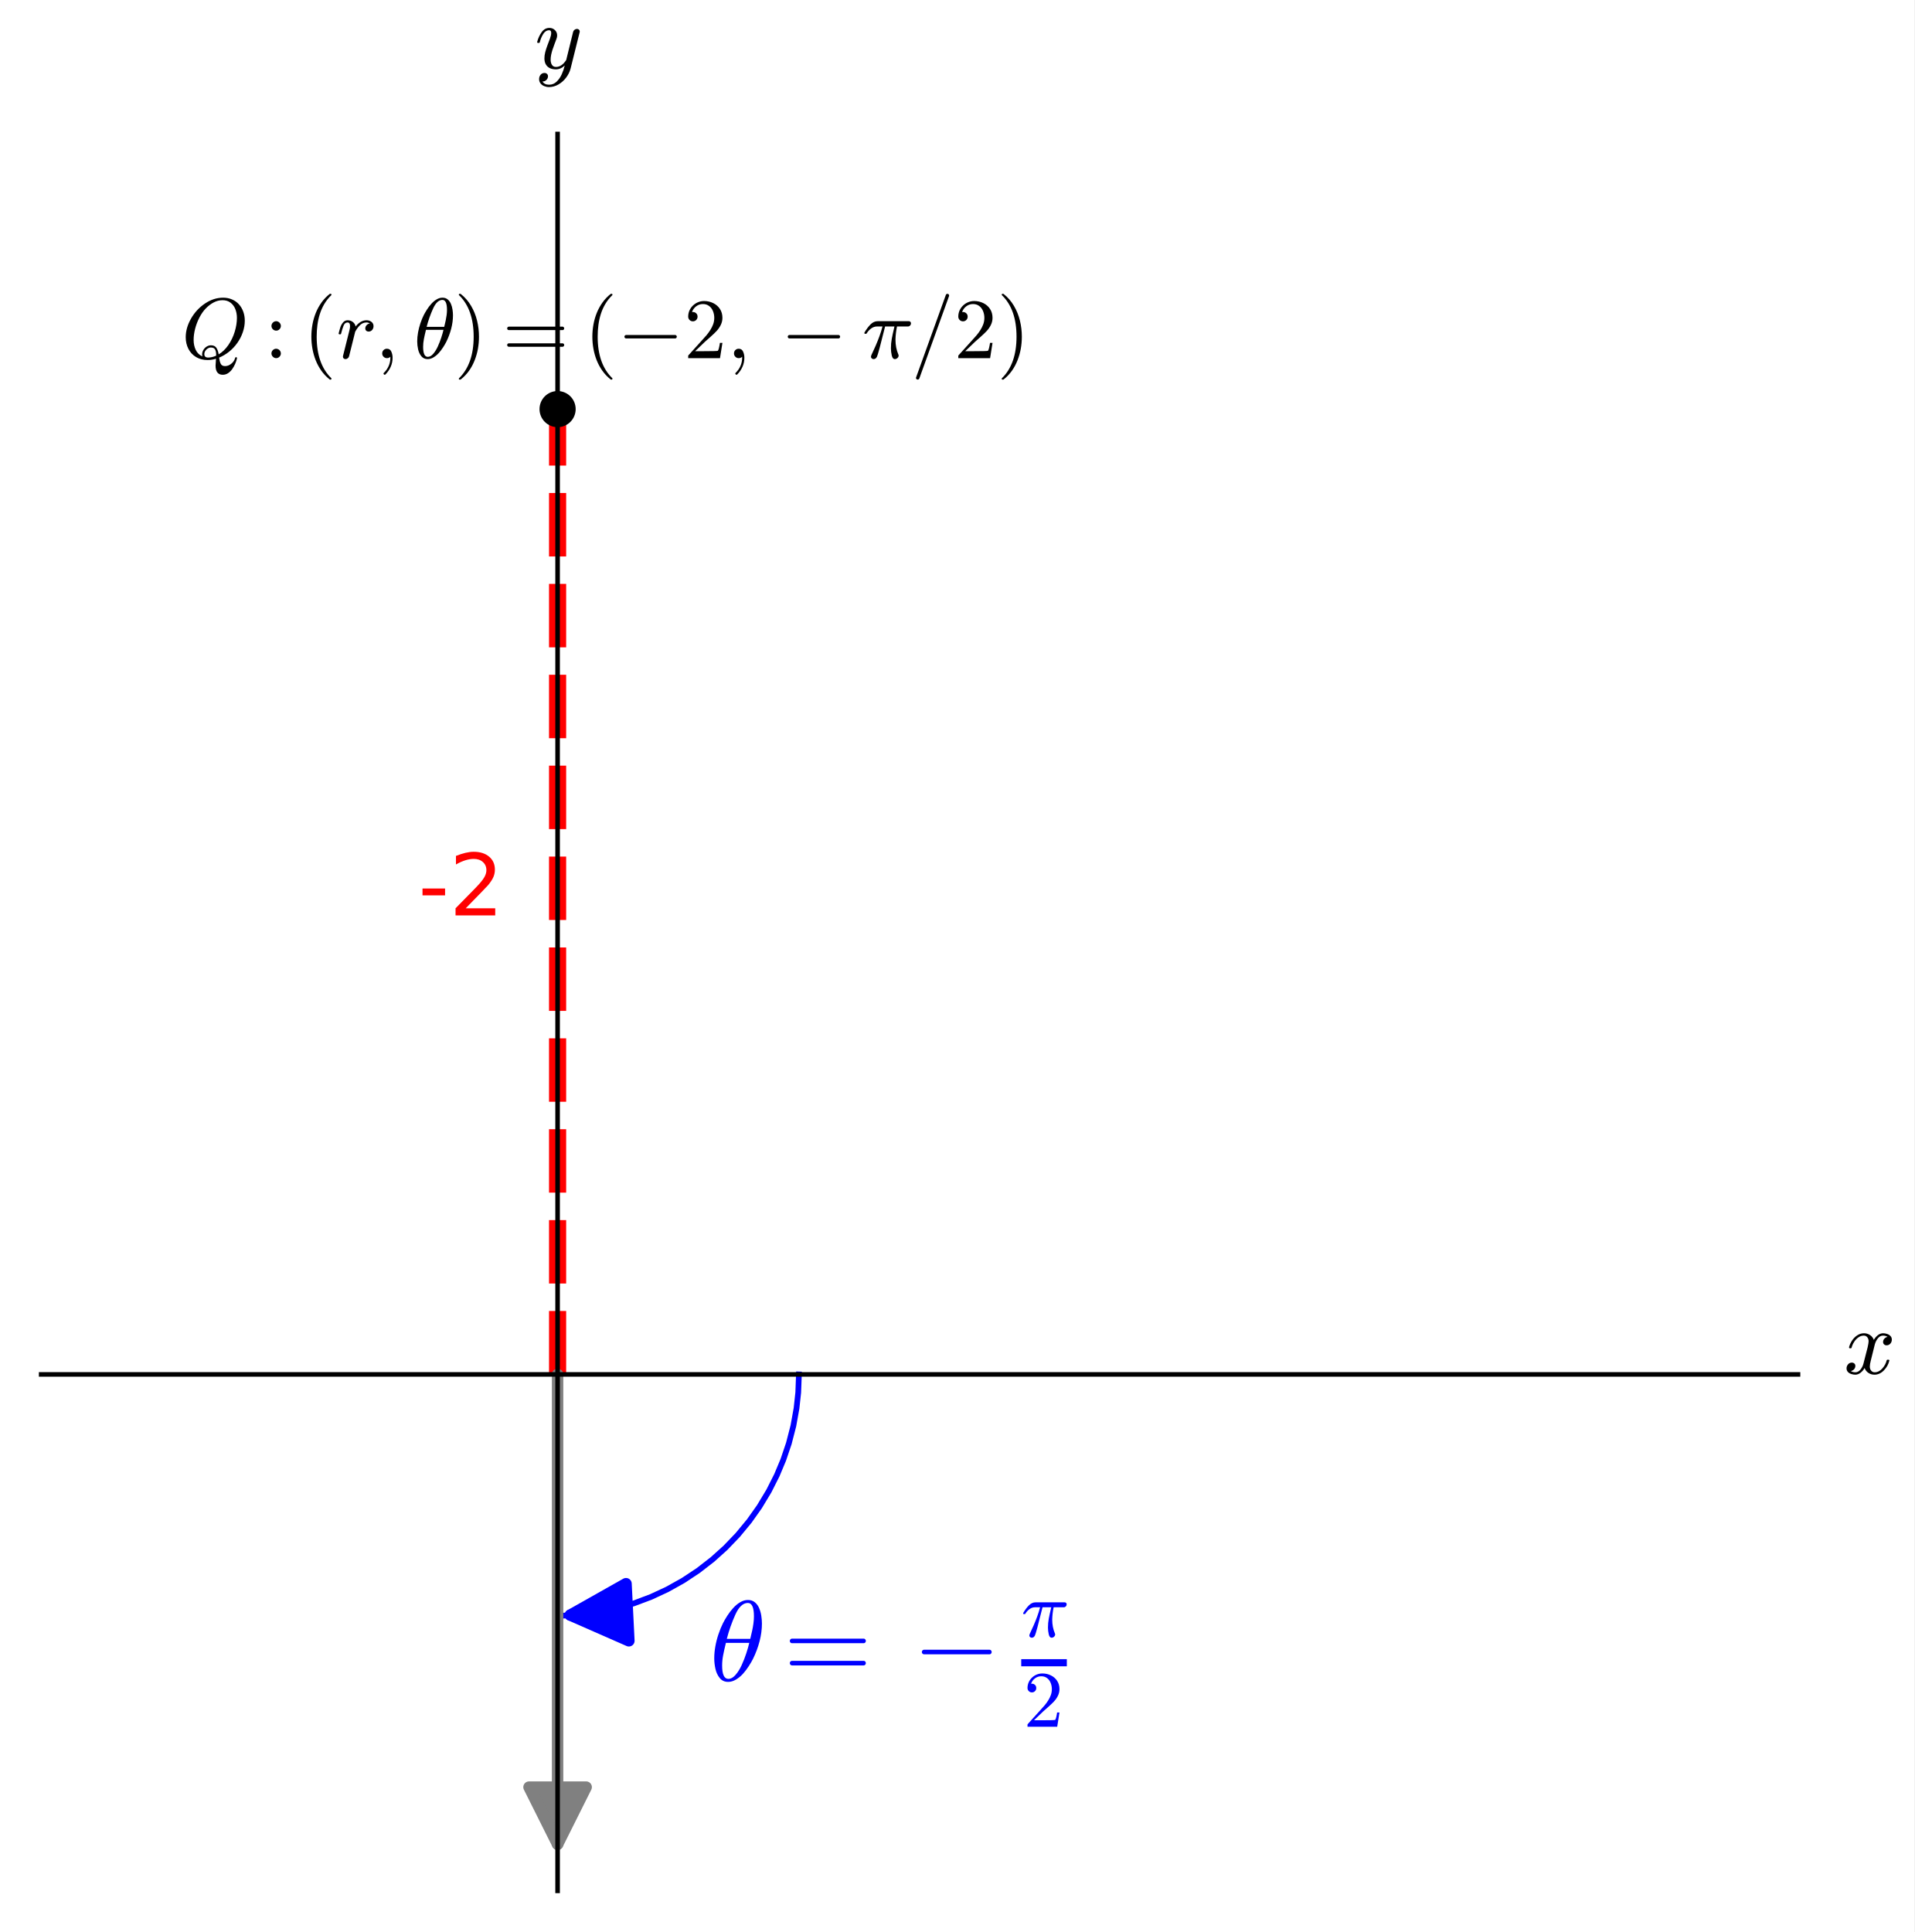
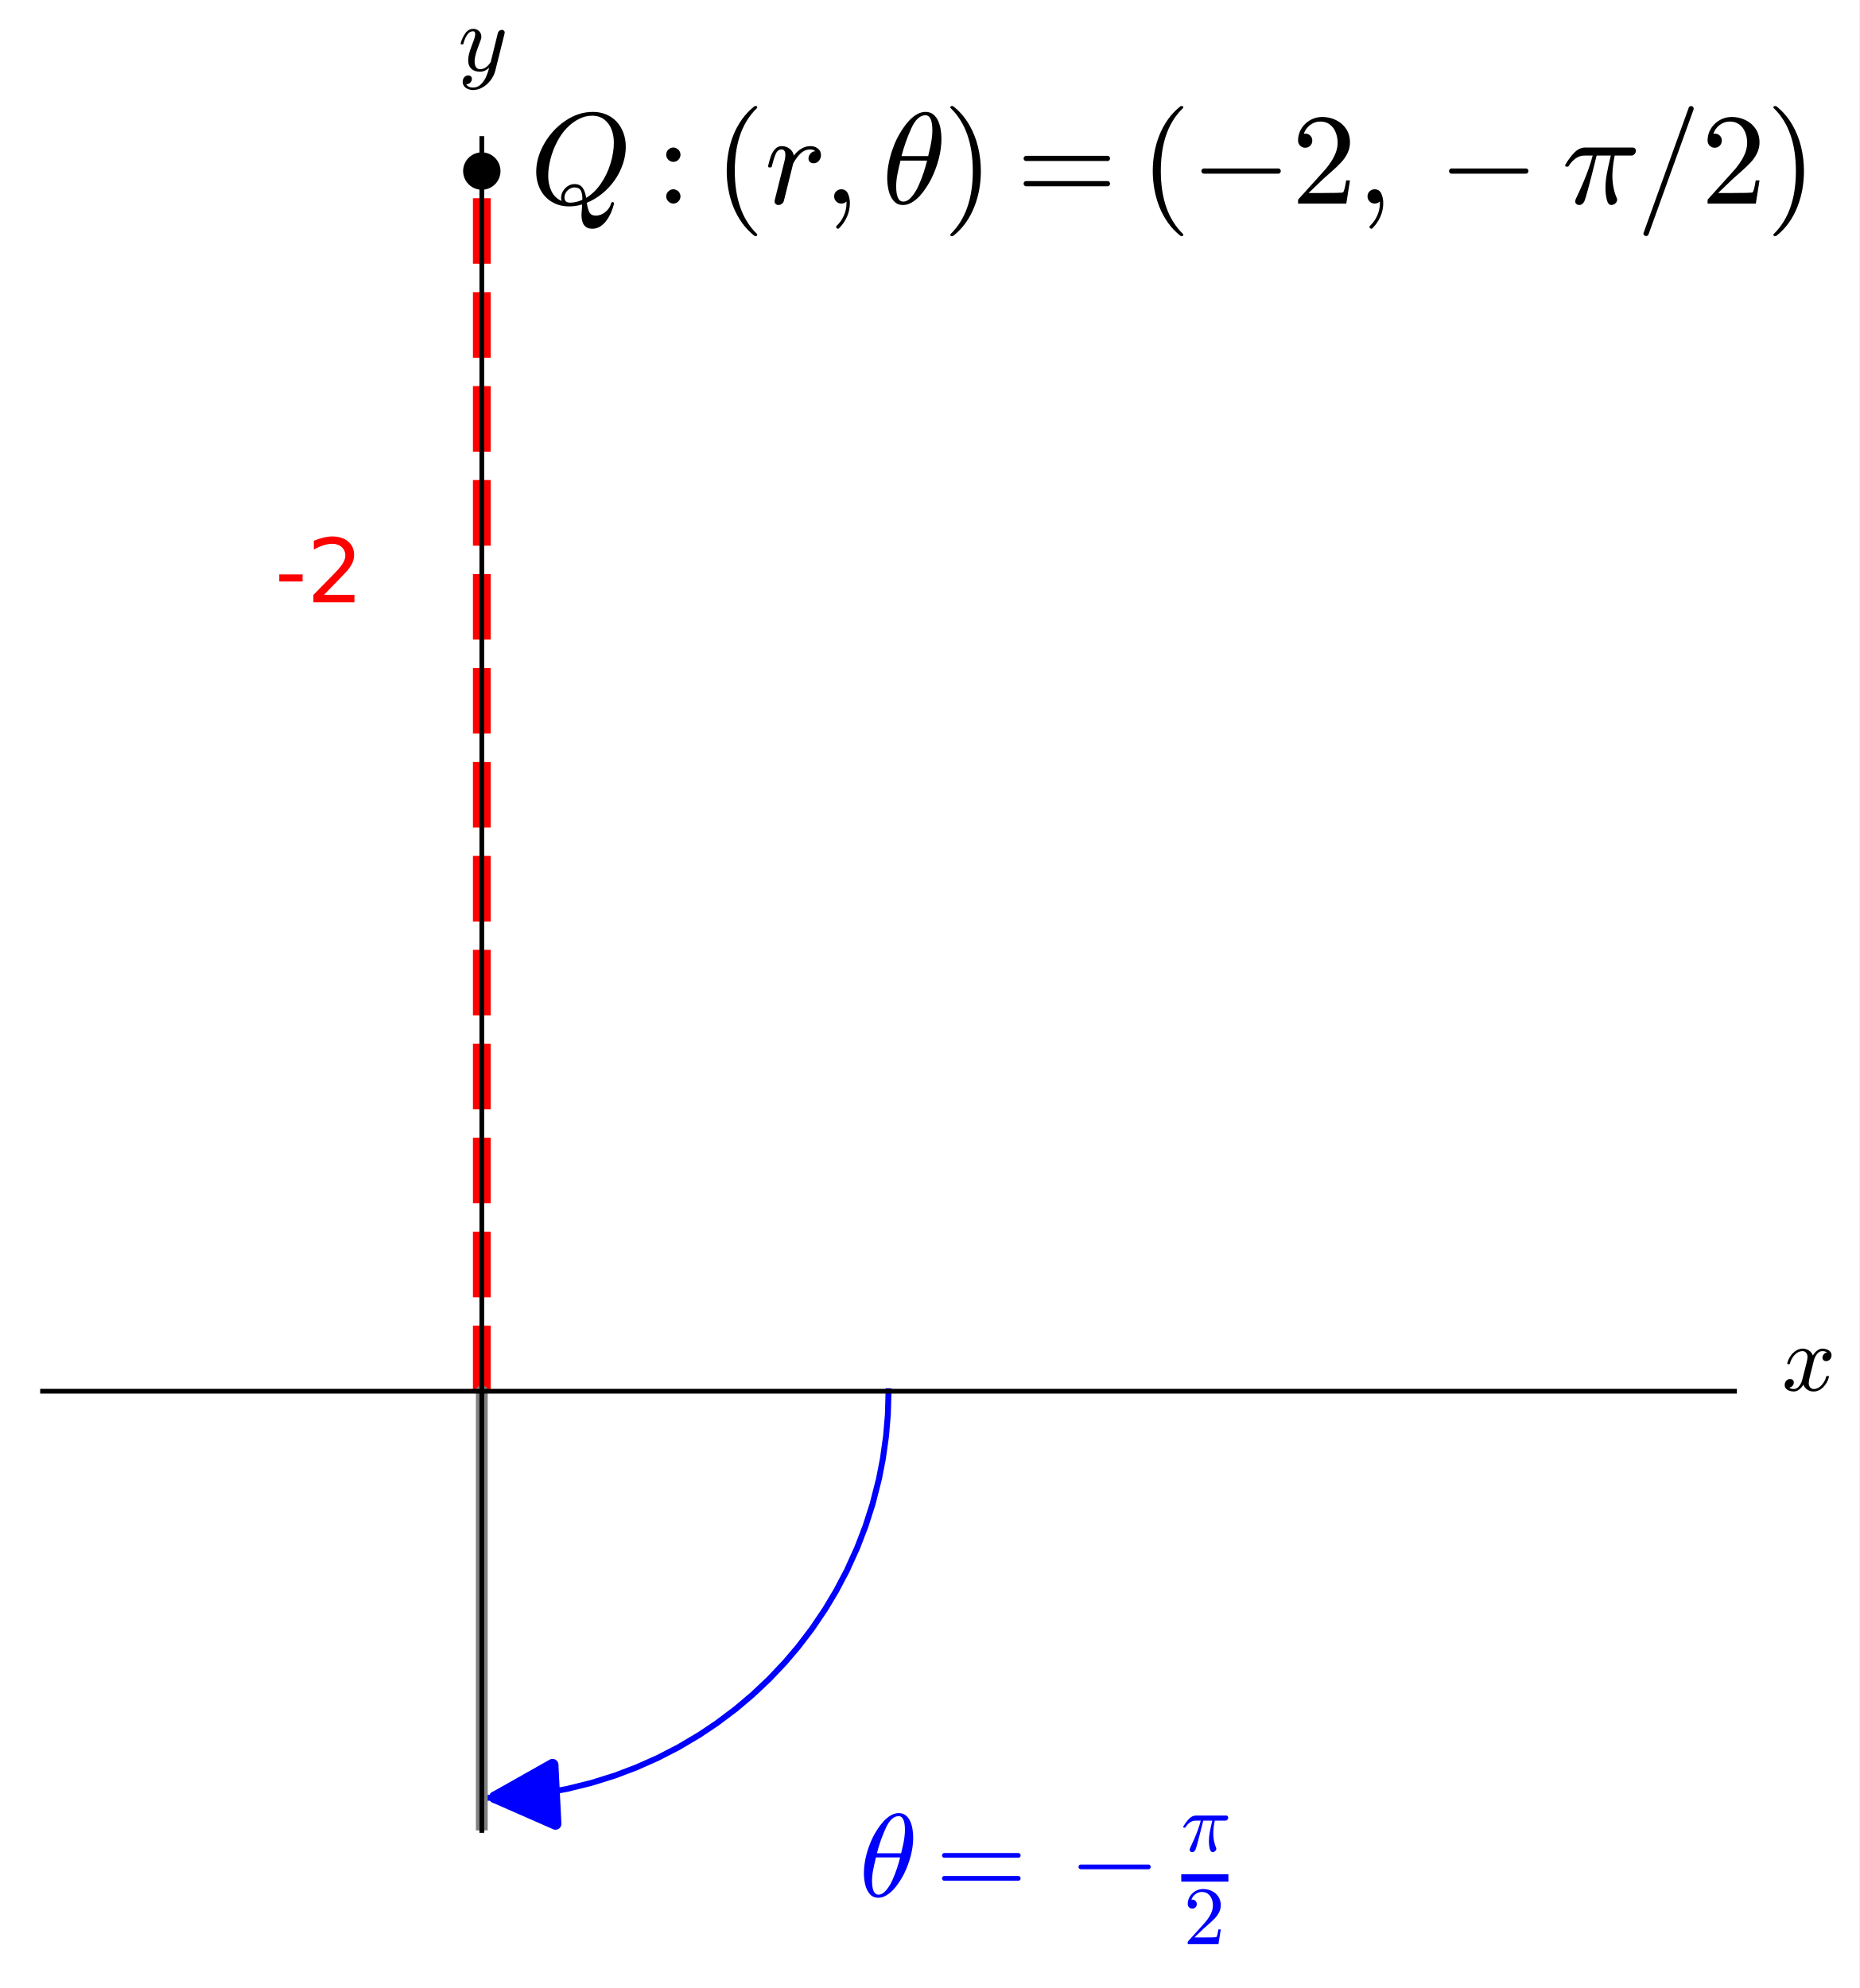
- <svg xmlns="http://www.w3.org/2000/svg" xmlns:xlink="http://www.w3.org/1999/xlink" width="334.9pt" height="338.002pt" viewBox="0 0 334.9 338.002" version="1.1">
+ <svg xmlns="http://www.w3.org/2000/svg" xmlns:xlink="http://www.w3.org/1999/xlink" width="314.65pt" height="336.439pt" viewBox="0 0 314.65 336.439" version="1.1">
  <defs>
    <style type="text/css">*{stroke-linejoin: round; stroke-linecap: butt}</style>
  </defs>
  <g id="figure_1">
    <g id="patch_1">
-       <path d="M 0 338.002  L 334.9 338.002  L 334.9 0  L 0 0  z " style="fill: #ffffff" />
+       <path d="M 0 336.439  L 314.65 336.439  L 314.65 0  L 0 0  z " style="fill: #ffffff" />
    </g>
    <g id="axes_1">
      <g id="patch_2">
-         <path d="M 7.2 330.803  L 314.56 330.803  L 314.56 23.442  L 7.2 23.442  z " style="fill: #ffffff" />
+         <path d="M 7.2 309.779  L 293.537 309.779  L 293.537 23.442  L 7.2 23.442  z " style="fill: #ffffff" />
      </g>
      <g id="matplotlib.axis_1">
        <g id="text_1">
-           <g transform="translate(322.56 240.4522) scale(0.16 -0.16)">
+           <g transform="translate(301.5369 235.442) scale(0.16 -0.16)">
            <defs>
              <path id="Cmmi10-78" d="M 500 184  Q 613 97 819 97  Q 1019 97 1172 289  Q 1325 481 1381 709  L 1672 1844  Q 1741 2153 1741 2266  Q 1741 2425 1652 2544  Q 1563 2663 1403 2663  Q 1200 2663 1022 2536  Q 844 2409 722 2214  Q 600 2019 550 1819  Q 538 1778 500 1778  L 422 1778  Q 372 1778 372 1838  L 372 1856  Q 434 2094 584 2320  Q 734 2547 951 2687  Q 1169 2828 1416 2828  Q 1650 2828 1839 2703  Q 2028 2578 2106 2363  Q 2216 2559 2386 2693  Q 2556 2828 2759 2828  Q 2897 2828 3040 2779  Q 3184 2731 3275 2631  Q 3366 2531 3366 2381  Q 3366 2219 3261 2101  Q 3156 1984 2994 1984  Q 2891 1984 2822 2050  Q 2753 2116 2753 2216  Q 2753 2350 2845 2451  Q 2938 2553 3066 2572  Q 2950 2663 2747 2663  Q 2541 2663 2389 2472  Q 2238 2281 2175 2047  L 1894 916  Q 1825 659 1825 494  Q 1825 331 1917 214  Q 2009 97 2163 97  Q 2463 97 2698 361  Q 2934 625 3009 941  Q 3022 978 3059 978  L 3138 978  Q 3163 978 3178 961  Q 3194 944 3194 922  Q 3194 916 3188 903  Q 3097 522 2806 225  Q 2516 -72 2150 -72  Q 1916 -72 1727 54  Q 1538 181 1459 397  Q 1359 209 1182 68  Q 1006 -72 806 -72  Q 669 -72 523 -23  Q 378 25 287 125  Q 197 225 197 378  Q 197 528 301 651  Q 406 775 563 775  Q 669 775 741 711  Q 813 647 813 544  Q 813 409 723 309  Q 634 209 500 184  z " transform="scale(0.015625)" />
            </defs>
            <use xlink:href="#Cmmi10-78" transform="translate(0 0.8125)" />
          </g>
        </g>
      </g>
      <g id="matplotlib.axis_2">
        <g id="text_2">
-           <g transform="translate(93.55033 12.0825) scale(0.16 -0.16)">
+           <g transform="translate(77.53748 12.0825) scale(0.16 -0.16)">
            <defs>
              <path id="Cmmi10-79" d="M 538 -916  Q 672 -1147 1006 -1147  Q 1309 -1147 1531 -934  Q 1753 -722 1889 -420  Q 2025 -119 2100 197  Q 1816 -72 1484 -72  Q 1231 -72 1053 15  Q 875 103 776 276  Q 678 450 678 697  Q 678 906 734 1126  Q 791 1347 892 1617  Q 994 1888 1069 2088  Q 1153 2322 1153 2472  Q 1153 2663 1013 2663  Q 759 2663 595 2402  Q 431 2141 353 1819  Q 341 1778 300 1778  L 225 1778  Q 172 1778 172 1838  L 172 1856  Q 275 2238 487 2533  Q 700 2828 1025 2828  Q 1253 2828 1411 2678  Q 1569 2528 1569 2297  Q 1569 2178 1516 2047  Q 1488 1969 1388 1706  Q 1288 1444 1234 1272  Q 1181 1100 1147 934  Q 1113 769 1113 603  Q 1113 391 1203 244  Q 1294 97 1491 97  Q 1888 97 2203 581  L 2688 2553  Q 2709 2638 2787 2698  Q 2866 2759 2956 2759  Q 3034 2759 3092 2709  Q 3150 2659 3150 2578  Q 3150 2541 3144 2528  L 2509 -19  Q 2425 -347 2200 -647  Q 1975 -947 1658 -1130  Q 1341 -1313 997 -1313  Q 831 -1313 668 -1248  Q 506 -1184 406 -1056  Q 306 -928 306 -756  Q 306 -581 409 -453  Q 513 -325 684 -325  Q 788 -325 858 -389  Q 928 -453 928 -556  Q 928 -703 818 -812  Q 709 -922 563 -922  Q 556 -919 550 -917  Q 544 -916 538 -916  z " transform="scale(0.015625)" />
            </defs>
            <use xlink:href="#Cmmi10-79" transform="translate(0 0.8125)" />
          </g>
        </g>
      </g>
      <g id="line2d_1">
-         <path d="M 97.55 240.452  L 97.55 71.573  " clip-path="url(#p9c2db6bc6b)" style="fill: none; stroke-dasharray: 11.1,4.8; stroke-dashoffset: 0; stroke: #ff0000; stroke-width: 3" />
+         <path d="M 81.537 235.442  L 81.537 28.949  " clip-path="url(#p77ee90ae58)" style="fill: none; stroke-dasharray: 11.1,4.8; stroke-dashoffset: 0; stroke: #ff0000; stroke-width: 3" />
      </g>
      <g id="line2d_2">
-         <path d="M 139.77 240.452  L 139.652 243.607  L 139.351 246.385  L 138.804 249.433  L 138.009 252.52  L 137.035 255.401  L 135.917 258.073  L 134.517 260.849  L 132.853 263.609  L 131.083 266.106  L 129.08 268.53  L 126.918 270.785  L 124.661 272.818  L 122.15 274.765  L 119.522 276.504  L 116.738 278.06  L 113.907 279.375  L 110.918 280.5  L 107.962 281.368  L 105.078 281.995  L 102.288 282.405  L 99.253 282.638  L 97.55 282.672  L 97.55 282.672  " clip-path="url(#p9c2db6bc6b)" style="fill: none; stroke: #0000ff; stroke-linecap: square" />
+         <path d="M 150.368 235.442  L 150.255 239.384  L 149.95 243.016  L 149.41 246.89  L 148.746 250.299  L 147.679 254.494  L 146.479 258.251  L 145.085 261.889  L 143.322 265.78  L 141.506 269.227  L 139.641 272.343  L 137.395 275.662  L 135.06 278.721  L 132.802 281.373  L 130.187 284.135  L 127.351 286.811  L 124.475 289.239  L 121.253 291.659  L 118.354 293.599  L 114.858 295.671  L 111.328 297.492  L 107.727 299.096  L 104.058 300.485  L 100.112 301.719  L 96.025 302.731  L 92.287 303.428  L 88.081 303.961  L 84.189 304.222  L 81.537 304.273  L 81.537 304.273  " clip-path="url(#p77ee90ae58)" style="fill: none; stroke: #0000ff; stroke-linecap: square" />
      </g>
      <g id="patch_3">
-         <path d="M 101.765 282.461  Q 99.658 282.566 99.784 282.56  " clip-path="url(#p9c2db6bc6b)" style="fill: none; stroke: #0000ff; stroke-width: 2; stroke-linecap: round" />
-         <path d="M 110.021 287.054  L 99.784 282.56  L 109.521 277.067  z " clip-path="url(#p9c2db6bc6b)" style="fill: #0000ff; stroke: #0000ff; stroke-width: 2; stroke-linecap: round" />
+         <path d="M 88.409 303.929  Q 84.973 304.101 83.771 304.161  " clip-path="url(#p77ee90ae58)" style="fill: none; stroke: #0000ff; stroke-width: 2; stroke-linecap: round" />
+         <path d="M 94.008 308.655  L 83.771 304.161  L 93.508 298.668  z " clip-path="url(#p77ee90ae58)" style="fill: #0000ff; stroke: #0000ff; stroke-width: 2; stroke-linecap: round" />
      </g>
      <g id="patch_4">
-         <path d="M 97.55 240.452  Q 97.55 282.672 97.55 322.656  " clip-path="url(#p9c2db6bc6b)" style="fill: none; stroke: #808080; stroke-width: 2; stroke-linecap: round" />
-         <path d="M 102.55 312.656  L 97.55 322.656  L 92.55 312.656  z " clip-path="url(#p9c2db6bc6b)" style="fill: #808080; stroke: #808080; stroke-width: 2; stroke-linecap: round" />
+         <path d="M 81.537 235.442  Q 81.537 304.273 81.537 370.868  " clip-path="url(#p77ee90ae58)" style="fill: none; stroke: #808080; stroke-width: 2; stroke-linecap: round" />
+         <path d="M 86.537 360.868  L 81.537 370.868  L 76.537 360.868  z " clip-path="url(#p77ee90ae58)" style="fill: #808080; stroke: #808080; stroke-width: 2; stroke-linecap: round" />
      </g>
      <g id="patch_5">
-         <path d="M 97.55 330.803  L 97.55 23.442  " style="fill: none; stroke: #000000; stroke-width: 0.8; stroke-linejoin: miter; stroke-linecap: square" />
+         <path d="M 81.537 309.779  L 81.537 23.442  " style="fill: none; stroke: #000000; stroke-width: 0.8; stroke-linejoin: miter; stroke-linecap: square" />
      </g>
      <g id="patch_6">
-         <path d="M 7.2 240.452  L 314.56 240.452  " style="fill: none; stroke: #000000; stroke-width: 0.8; stroke-linejoin: miter; stroke-linecap: square" />
+         <path d="M 7.2 235.442  L 293.537 235.442  " style="fill: none; stroke: #000000; stroke-width: 0.8; stroke-linejoin: miter; stroke-linecap: square" />
      </g>
      <g id="text_3">
-         <g style="fill: #ff0000" transform="translate(73.18468 160.1517) scale(0.15 -0.15)">
+         <g style="fill: #ff0000" transform="translate(46.52734 101.919) scale(0.15 -0.15)">
          <defs>
            <path id="DejaVuSans-2d" d="M 313 2009  L 1997 2009  L 1997 1497  L 313 1497  L 313 2009  z " transform="scale(0.015625)" />
            <path id="DejaVuSans-32" d="M 1228 531  L 3431 531  L 3431 0  L 469 0  L 469 531  Q 828 903 1448 1529  Q 2069 2156 2228 2338  Q 2531 2678 2651 2914  Q 2772 3150 2772 3378  Q 2772 3750 2511 3984  Q 2250 4219 1831 4219  Q 1534 4219 1204 4116  Q 875 4013 500 3803  L 500 4441  Q 881 4594 1212 4672  Q 1544 4750 1819 4750  Q 2544 4750 2975 4387  Q 3406 4025 3406 3419  Q 3406 3131 3298 2873  Q 3191 2616 2906 2266  Q 2828 2175 2409 1742  Q 1991 1309 1228 531  z " transform="scale(0.015625)" />
          </defs>
          <use xlink:href="#DejaVuSans-2d" />
          <use xlink:href="#DejaVuSans-32" x="36.084" />
        </g>
      </g>
      <g id="text_4">
-         <g style="fill: #0000ff" transform="translate(124.158 294.1159) scale(0.2 -0.2)">
+         <g style="fill: #0000ff" transform="translate(145.4009 321.0392) scale(0.2 -0.2)">
          <defs>
            <path id="Cmmi10-b5" d="M 1031 -72  Q 741 -72 566 140  Q 391 353 323 653  Q 256 953 256 1247  L 256 1253  Q 256 1572 317 1915  Q 378 2259 493 2601  Q 609 2944 744 3213  Q 838 3400 986 3631  Q 1134 3863 1317 4064  Q 1500 4266 1711 4389  Q 1922 4513 2138 4513  L 2144 4513  Q 2375 4513 2529 4384  Q 2684 4256 2770 4056  Q 2856 3856 2890 3628  Q 2925 3400 2925 3194  Q 2925 2709 2794 2204  Q 2663 1700 2431 1228  Q 2344 1050 2189 809  Q 2034 569 1861 378  Q 1688 188 1472 58  Q 1256 -72 1038 -72  L 1031 -72  z M 1044 97  Q 1256 97 1451 323  Q 1647 550 1794 873  Q 1941 1197 2052 1536  Q 2163 1875 2216 2113  L 909 2113  Q 809 1709 753 1417  Q 697 1125 697 844  Q 697 97 1044 97  z M 959 2338  L 2272 2338  Q 2341 2619 2381 2808  Q 2422 2997 2450 3206  Q 2478 3416 2478 3597  Q 2478 4347 2138 4347  Q 1731 4347 1436 3692  Q 1141 3038 959 2338  z " transform="scale(0.015625)" />
            <path id="Cmr10-3d" d="M 481 850  Q 428 850 393 890  Q 359 931 359 978  Q 359 1031 393 1068  Q 428 1106 481 1106  L 4500 1106  Q 4547 1106 4581 1068  Q 4616 1031 4616 978  Q 4616 931 4581 890  Q 4547 850 4500 850  L 481 850  z M 481 2094  Q 428 2094 393 2131  Q 359 2169 359 2222  Q 359 2269 393 2309  Q 428 2350 481 2350  L 4500 2350  Q 4547 2350 4581 2309  Q 4616 2269 4616 2222  Q 4616 2169 4581 2131  Q 4547 2094 4500 2094  L 481 2094  z " transform="scale(0.015625)" />
            <path id="Cmsy10-a1" d="M 653 1472  Q 600 1472 565 1512  Q 531 1553 531 1600  Q 531 1647 565 1687  Q 600 1728 653 1728  L 4325 1728  Q 4375 1728 4408 1687  Q 4441 1647 4441 1600  Q 4441 1553 4408 1512  Q 4375 1472 4325 1472  L 653 1472  z " transform="scale(0.015625)" />
            <path id="Cmmi10-bc" d="M 647 109  Q 647 144 672 213  Q 850 584 1004 942  Q 1159 1300 1282 1639  Q 1406 1978 1509 2363  L 1100 2363  Q 866 2363 662 2216  Q 459 2069 325 1844  Q 313 1819 288 1819  L 213 1819  Q 153 1819 153 1881  Q 153 1894 166 1919  Q 375 2275 614 2517  Q 853 2759 1153 2759  L 3475 2759  Q 3541 2759 3587 2715  Q 3634 2672 3634 2597  Q 3634 2503 3567 2433  Q 3500 2363 3406 2363  L 2591 2363  Q 2488 1859 2478 1381  Q 2478 766 2694 269  Q 2713 231 2713 191  Q 2713 122 2672 62  Q 2631 3 2567 -34  Q 2503 -72 2431 -72  Q 2263 -72 2200 203  Q 2138 478 2138 738  Q 2138 1103 2200 1442  Q 2263 1781 2400 2363  L 1703 2363  Q 1197 313 1094 103  Q 1003 -72 844 -72  Q 766 -72 706 -20  Q 647 31 647 109  z " transform="scale(0.015625)" />
            <path id="Cmr10-32" d="M 319 0  L 319 172  Q 319 188 331 206  L 1325 1306  Q 1550 1550 1690 1715  Q 1831 1881 1968 2097  Q 2106 2313 2186 2536  Q 2266 2759 2266 3009  Q 2266 3272 2169 3511  Q 2072 3750 1880 3894  Q 1688 4038 1416 4038  Q 1138 4038 916 3870  Q 694 3703 603 3438  Q 628 3444 672 3444  Q 816 3444 917 3347  Q 1019 3250 1019 3097  Q 1019 2950 917 2848  Q 816 2747 672 2747  Q 522 2747 420 2851  Q 319 2956 319 3097  Q 319 3338 409 3548  Q 500 3759 670 3923  Q 841 4088 1055 4175  Q 1269 4263 1509 4263  Q 1875 4263 2190 4108  Q 2506 3953 2690 3670  Q 2875 3388 2875 3009  Q 2875 2731 2753 2481  Q 2631 2231 2440 2026  Q 2250 1822 1953 1562  Q 1656 1303 1563 1216  L 838 519  L 1453 519  Q 1906 519 2211 526  Q 2516 534 2534 550  Q 2609 631 2688 1141  L 2875 1141  L 2694 0  L 319 0  z " transform="scale(0.015625)" />
          </defs>
          <use xlink:href="#Cmmi10-b5" transform="translate(0 0.484375)" />
          <use xlink:href="#Cmr10-3d" transform="translate(64.48242 0.484375)" />
          <use xlink:href="#Cmsy10-a1" transform="translate(177.2852 0.484375)" />
          <use xlink:href="#Cmmi10-bc" transform="translate(272.5293 38.77188) scale(0.7)" />
          <use xlink:href="#Cmr10-32" transform="translate(274.5293 -39.89219) scale(0.7)" />
          <path d="M 272.529 12.984  L 272.529 19.234  L 312.417 19.234  L 312.417 12.984  L 272.529 12.984  z " />
        </g>
      </g>
      <g id="text_5">
-         <g transform="translate(31.74429 62.65711) scale(0.15 -0.15)">
+         <g transform="translate(89.65017 34.44898) scale(0.22 -0.22)">
          <defs>
            <path id="Cmmi10-51" d="M 1947 -141  Q 1466 -141 1094 79  Q 722 300 520 692  Q 319 1084 319 1563  Q 319 2259 714 2950  Q 1109 3641 1756 4077  Q 2403 4513 3109 4513  Q 3475 4513 3778 4381  Q 4081 4250 4290 4017  Q 4500 3784 4614 3471  Q 4728 3159 4728 2791  Q 4728 2366 4581 1936  Q 4434 1506 4171 1136  Q 3909 766 3559 484  Q 3209 203 2809 38  Q 2850 -256 2934 -425  Q 3019 -594 3256 -594  Q 3506 -594 3726 -412  Q 3947 -231 4006 13  Q 4019 72 4078 72  Q 4147 72 4147 -13  Q 4100 -219 4008 -430  Q 3916 -641 3786 -823  Q 3656 -1006 3478 -1123  Q 3300 -1241 3084 -1241  Q 2547 -1241 2547 -550  Q 2547 -509 2562 -332  Q 2578 -156 2578 -44  Q 2269 -141 1947 -141  z M 1709 300  Q 1709 44 1991 44  Q 2275 44 2591 184  L 2591 244  Q 2591 503 2509 648  Q 2428 794 2194 794  Q 2078 794 1964 723  Q 1850 653 1779 539  Q 1709 425 1709 300  z M 1544 288  Q 1544 456 1637 612  Q 1731 769 1881 864  Q 2031 959 2203 959  Q 2481 959 2607 771  Q 2734 584 2778 281  Q 3188 525 3500 978  Q 3813 1431 3977 1973  Q 4141 2516 4141 3003  Q 4141 3356 4023 3656  Q 3906 3956 3664 4140  Q 3422 4325 3066 4325  Q 2722 4325 2403 4156  Q 2084 3988 1813 3706  Q 1550 3434 1342 3032  Q 1134 2631 1021 2193  Q 909 1756 909 1356  Q 909 947 1068 612  Q 1228 278 1569 128  Q 1544 194 1544 288  z " transform="scale(0.015625)" />
            <path id="Cmr10-3a" d="M 538 353  Q 538 497 644 600  Q 750 703 891 703  Q 978 703 1062 656  Q 1147 609 1194 525  Q 1241 441 1241 353  Q 1241 213 1137 106  Q 1034 0 891 0  Q 750 0 644 106  Q 538 213 538 353  z M 538 2406  Q 538 2497 584 2578  Q 631 2659 714 2709  Q 797 2759 891 2759  Q 981 2759 1064 2709  Q 1147 2659 1194 2578  Q 1241 2497 1241 2406  Q 1241 2263 1139 2158  Q 1038 2053 891 2053  Q 747 2053 642 2158  Q 538 2263 538 2406  z " transform="scale(0.015625)" />
            <path id="Cmr10-28" d="M 1984 -1588  Q 1628 -1306 1370 -942  Q 1113 -578 948 -165  Q 784 247 703 697  Q 622 1147 622 1600  Q 622 2059 703 2509  Q 784 2959 951 3375  Q 1119 3791 1378 4153  Q 1638 4516 1984 4788  Q 1984 4800 2016 4800  L 2075 4800  Q 2094 4800 2109 4783  Q 2125 4766 2125 4744  Q 2125 4716 2113 4703  Q 1800 4397 1592 4047  Q 1384 3697 1257 3301  Q 1131 2906 1075 2482  Q 1019 2059 1019 1600  Q 1019 -434 2106 -1491  Q 2125 -1509 2125 -1544  Q 2125 -1559 2108 -1579  Q 2091 -1600 2075 -1600  L 2016 -1600  Q 1984 -1600 1984 -1588  z " transform="scale(0.015625)" />
            <path id="Cmmi10-72" d="M 494 109  Q 494 147 500 166  L 978 2075  Q 1025 2253 1025 2388  Q 1025 2663 838 2663  Q 638 2663 541 2423  Q 444 2184 353 1819  Q 353 1800 334 1789  Q 316 1778 300 1778  L 225 1778  Q 203 1778 187 1801  Q 172 1825 172 1844  Q 241 2122 305 2315  Q 369 2509 505 2668  Q 641 2828 844 2828  Q 1066 2828 1233 2700  Q 1400 2572 1441 2363  Q 1603 2575 1811 2701  Q 2019 2828 2266 2828  Q 2469 2828 2623 2709  Q 2778 2591 2778 2388  Q 2778 2225 2676 2104  Q 2575 1984 2406 1984  Q 2303 1984 2233 2048  Q 2163 2113 2163 2216  Q 2163 2356 2266 2467  Q 2369 2578 2503 2578  Q 2400 2663 2253 2663  Q 1978 2663 1775 2467  Q 1572 2272 1409 1972  L 953 141  Q 931 53 854 -9  Q 778 -72 684 -72  Q 606 -72 550 -22  Q 494 28 494 109  z " transform="scale(0.015625)" />
            <path id="Cmmi10-3b" d="M 634 -1153  Q 634 -1125 659 -1100  Q 891 -878 1019 -587  Q 1147 -297 1147 25  L 1147 103  Q 1044 0 891 0  Q 744 0 641 103  Q 538 206 538 353  Q 538 503 641 603  Q 744 703 891 703  Q 1119 703 1216 492  Q 1313 281 1313 25  Q 1313 -331 1170 -651  Q 1028 -972 769 -1228  Q 744 -1241 728 -1241  Q 697 -1241 665 -1212  Q 634 -1184 634 -1153  z " transform="scale(0.015625)" />
            <path id="Cmr10-29" d="M 416 -1600  Q 359 -1600 359 -1544  Q 359 -1516 372 -1503  Q 1466 -434 1466 1600  Q 1466 3634 384 4691  Q 359 4706 359 4744  Q 359 4766 376 4783  Q 394 4800 416 4800  L 475 4800  Q 494 4800 506 4788  Q 966 4425 1272 3906  Q 1578 3388 1720 2800  Q 1863 2213 1863 1600  Q 1863 1147 1786 708  Q 1709 269 1542 -157  Q 1375 -584 1119 -945  Q 863 -1306 506 -1588  Q 494 -1600 475 -1600  L 416 -1600  z " transform="scale(0.015625)" />
            <path id="Cmmi10-3d" d="M 359 -1472  Q 359 -1453 366 -1447  L 2591 4722  Q 2603 4759 2634 4779  Q 2666 4800 2706 4800  Q 2763 4800 2798 4765  Q 2834 4731 2834 4672  L 2834 4647  L 609 -1522  Q 572 -1600 488 -1600  Q 434 -1600 396 -1562  Q 359 -1525 359 -1472  z " transform="scale(0.015625)" />
          </defs>
          <use xlink:href="#Cmmi10-51" />
          <use xlink:href="#Cmr10-3a" transform="translate(96.5625 0)" />
          <use xlink:href="#Cmr10-28" transform="translate(141.8066 0)" />
          <use xlink:href="#Cmmi10-72" transform="translate(180.625 0)" />
          <use xlink:href="#Cmmi10-3b" transform="translate(225.7422 0)" />
          <use xlink:href="#Cmmi10-b5" transform="translate(270.9863 0)" />
          <use xlink:href="#Cmr10-29" transform="translate(317.9102 0)" />
          <use xlink:href="#Cmr10-3d" transform="translate(374.2871 0)" />
          <use xlink:href="#Cmr10-28" transform="translate(469.5312 0)" />
          <use xlink:href="#Cmsy10-a1" transform="translate(508.3496 0)" />
          <use xlink:href="#Cmr10-32" transform="translate(586.0352 0)" />
          <use xlink:href="#Cmmi10-3b" transform="translate(636.0352 0)" />
          <use xlink:href="#Cmsy10-a1" transform="translate(698.8379 0)" />
          <use xlink:href="#Cmmi10-bc" transform="translate(794.082 0)" />
          <use xlink:href="#Cmmi10-3d" transform="translate(851.0645 0)" />
          <use xlink:href="#Cmr10-32" transform="translate(901.0645 0)" />
          <use xlink:href="#Cmr10-29" transform="translate(951.0645 0)" />
        </g>
      </g>
      <g id="PathCollection_1">
-         <path d="M 97.55 74.735  C 98.389 74.735 99.193 74.402 99.786 73.809  C 100.379 73.216 100.713 72.412 100.713 71.573  C 100.713 70.734 100.379 69.93 99.786 69.337  C 99.193 68.744 98.389 68.411 97.55 68.411  C 96.712 68.411 95.907 68.744 95.314 69.337  C 94.721 69.93 94.388 70.734 94.388 71.573  C 94.388 72.412 94.721 73.216 95.314 73.809  C 95.907 74.402 96.712 74.735 97.55 74.735  z " clip-path="url(#p9c2db6bc6b)" />
+         <path d="M 81.537 32.111  C 82.376 32.111 83.181 31.778 83.774 31.185  C 84.367 30.592 84.7 29.788 84.7 28.949  C 84.7 28.11 84.367 27.306 83.774 26.713  C 83.181 26.12 82.376 25.787 81.537 25.787  C 80.699 25.787 79.894 26.12 79.301 26.713  C 78.708 27.306 78.375 28.11 78.375 28.949  C 78.375 29.788 78.708 30.592 79.301 31.185  C 79.894 31.778 80.699 32.111 81.537 32.111  z " clip-path="url(#p77ee90ae58)" />
      </g>
    </g>
  </g>
  <defs>
-     <clipPath id="p9c2db6bc6b">
-       <rect x="7.2" y="23.442" width="307.36" height="307.36" />
+     <clipPath id="p77ee90ae58">
+       <rect x="7.2" y="23.442" width="286.337" height="286.337" />
    </clipPath>
  </defs>
</svg>
